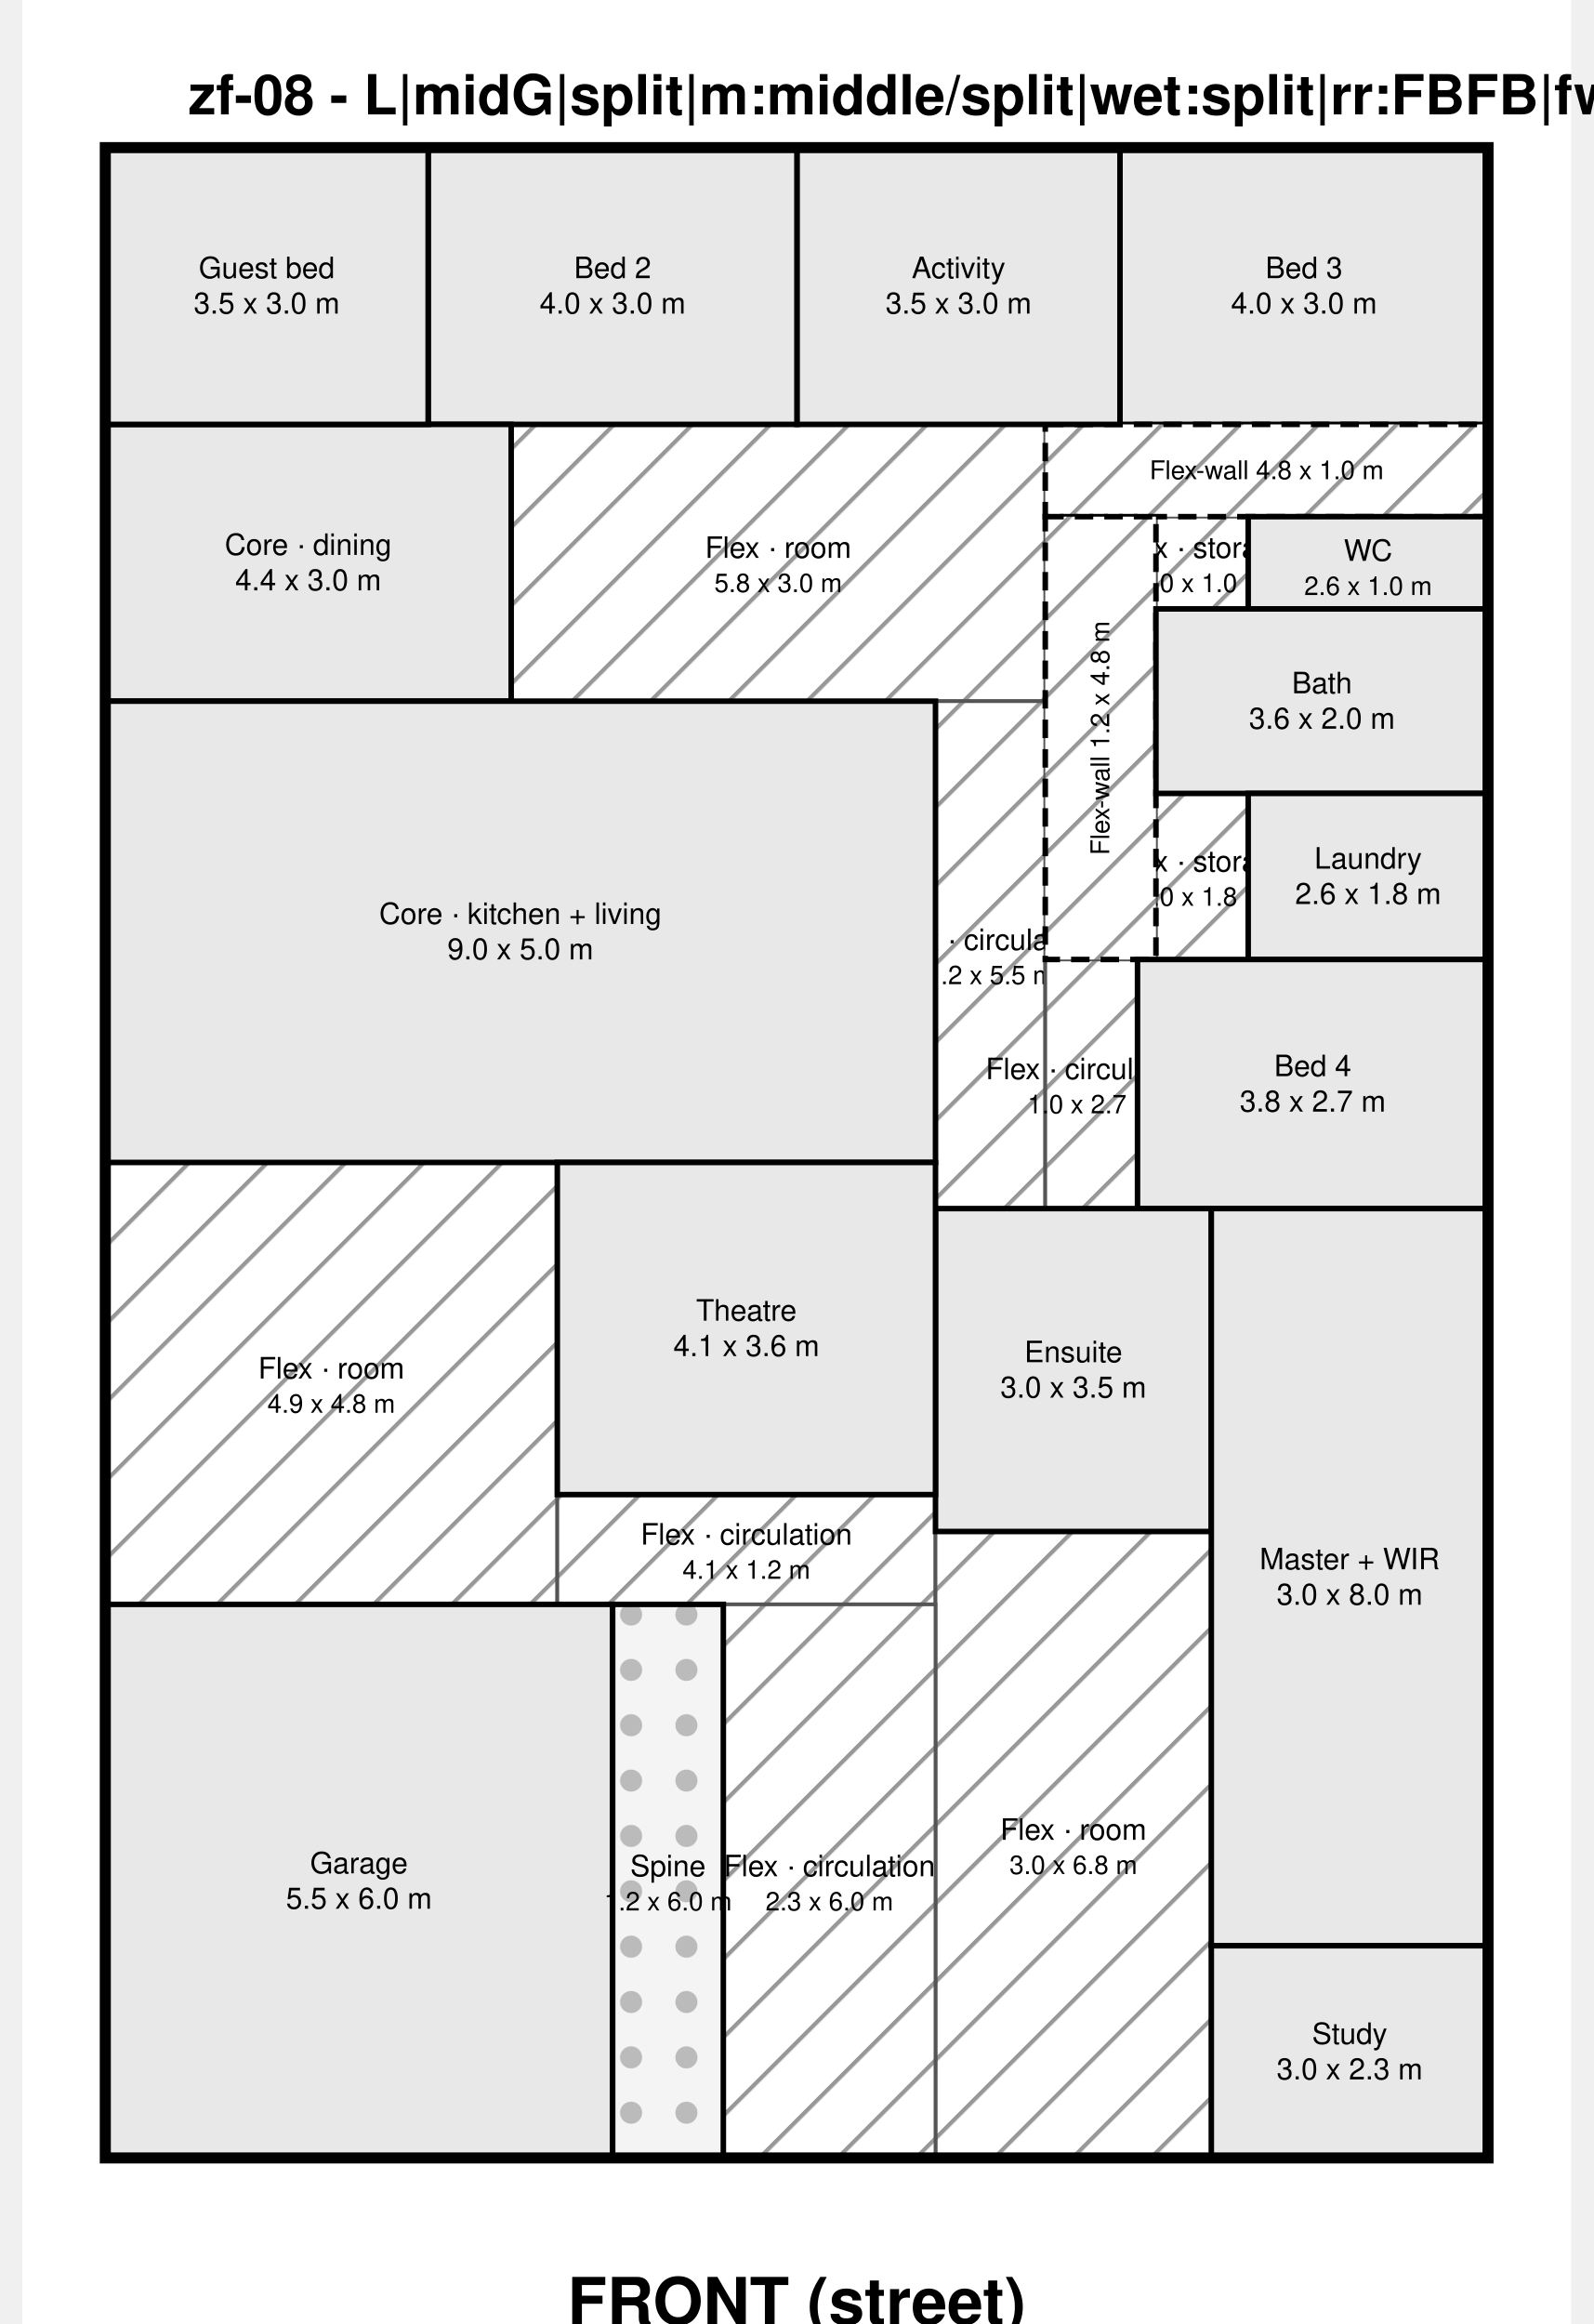
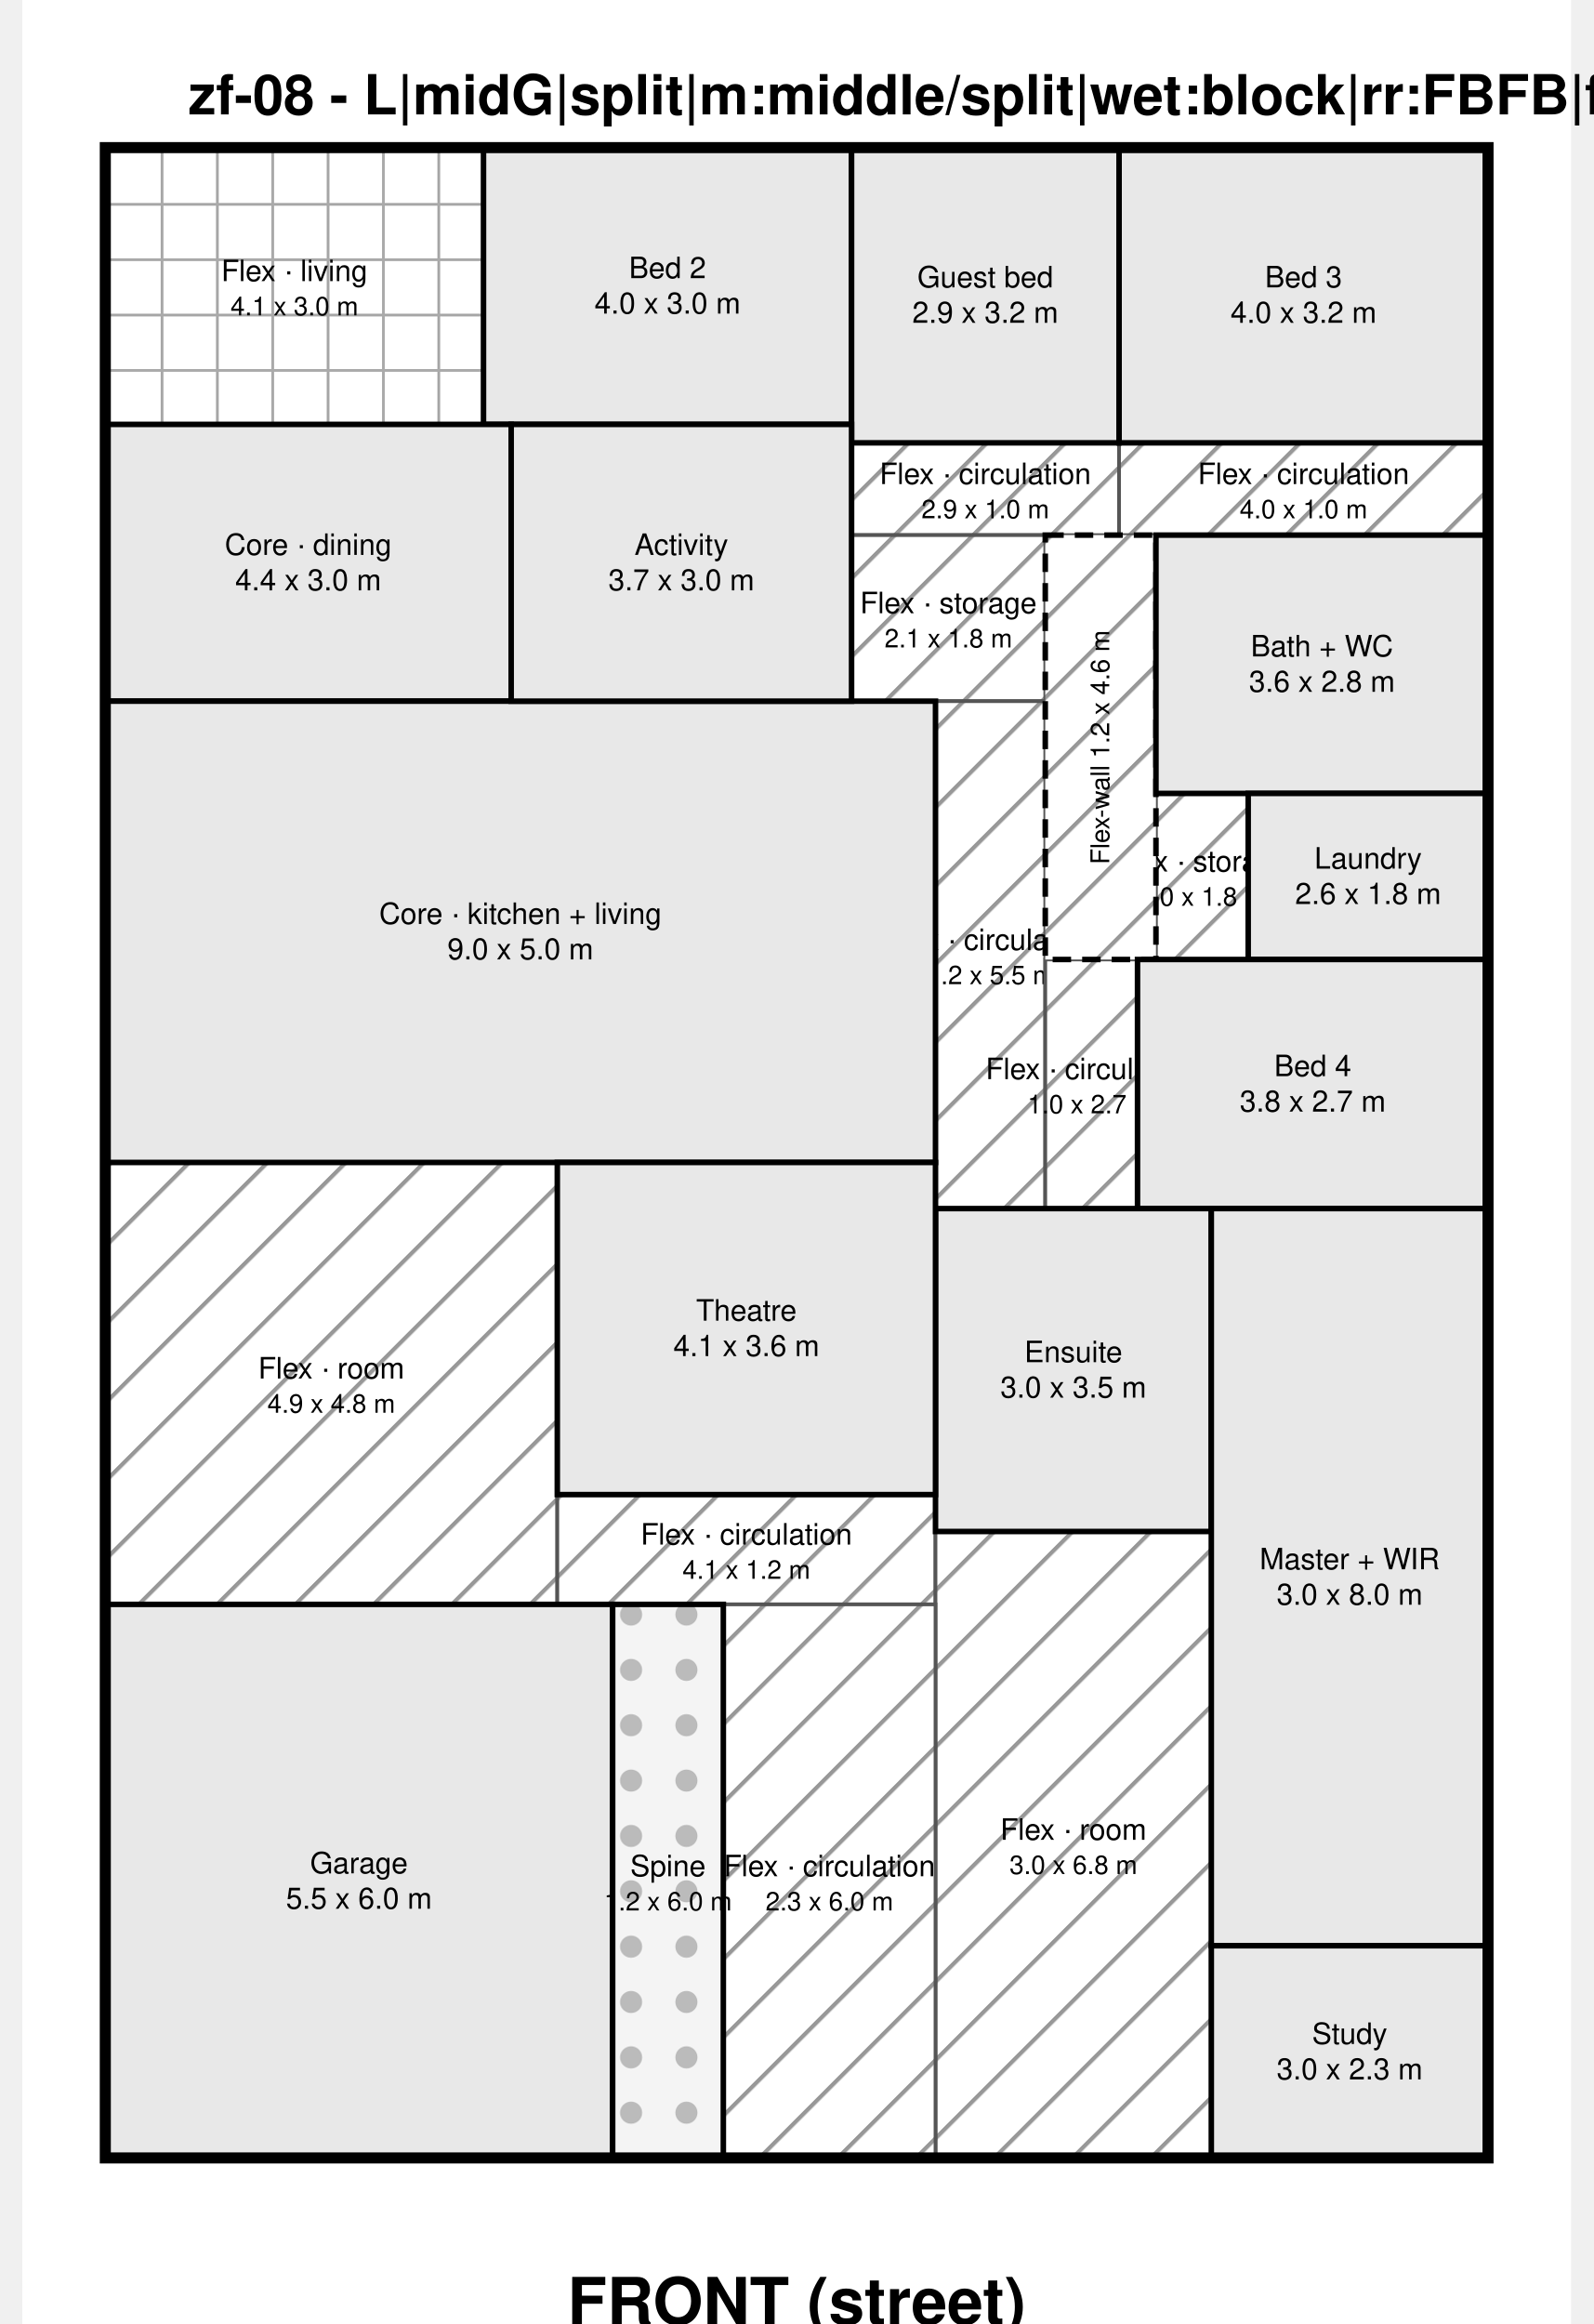
<svg xmlns="http://www.w3.org/2000/svg" width="840" height="1225" viewBox="-900 -1600 16790 25190" font-family="Helvetica, Arial, sans-serif" fill="#000">
  <defs>
    <pattern id="hatch" width="600" height="600" patternUnits="userSpaceOnUse" patternTransform="rotate(45)">
      <rect width="600" height="600" fill="#ffffff" />
      <line x1="0" y1="0" x2="0" y2="600" stroke="#999" stroke-width="90" />
    </pattern>
    <pattern id="hatch2" width="500" height="500" patternUnits="userSpaceOnUse" patternTransform="rotate(-45)">
      <rect width="500" height="500" fill="#ffffff" />
      <line x1="0" y1="0" x2="0" y2="500" stroke="#666" stroke-width="70" />
    </pattern>
+     <pattern id="hatch3" width="600" height="600" patternUnits="userSpaceOnUse">
+       <rect width="600" height="600" fill="#ffffff" />
+       <line x1="0" y1="0" x2="0" y2="600" stroke="#aaa" stroke-width="60" />
+       <line x1="0" y1="0" x2="600" y2="0" stroke="#aaa" stroke-width="60" />
+     </pattern>
    <pattern id="dots" width="600" height="600" patternUnits="userSpaceOnUse">
      <rect width="600" height="600" fill="#f4f4f4" />
      <circle cx="300" cy="300" r="120" fill="#bbb" />
    </pattern>
  </defs>
  <rect x="-900" y="-1600" width="16790" height="25190" fill="#ffffff" />
-   <text x="900" y="-360" font-size="600" font-weight="bold">zf-08 - L|midG|split|m:middle/split|wet:split|rr:FBFB|fw|v2 - matches the target</text>
+   <text x="900" y="-360" font-size="600" font-weight="bold">zf-08 - L|midG|split|m:middle/split|wet:block|rr:FBFB|fw|v3 - matches the target</text>
  <g>
-     <rect x="4400" y="3000" width="5790" height="3000" fill="url(#hatch)" stroke="#555" stroke-width="40" />
-     <text x="7295" y="4340" font-size="320" text-anchor="middle" dominant-baseline="middle">Flex · room</text>
-     <text x="7295" y="4724" font-size="280" text-anchor="middle" dominant-baseline="middle">5.8 x 3.0 m</text>
+     <rect x="0" y="0" width="4100" height="3000" fill="url(#hatch3)" stroke="#555" stroke-width="40" />
+     <text x="2050" y="1340" font-size="320" text-anchor="middle" dominant-baseline="middle">Flex · living</text>
+     <text x="2050" y="1724" font-size="280" text-anchor="middle" dominant-baseline="middle">4.1 x 3.0 m</text>
  </g>
  <g>
-     <rect x="11390" y="4000" width="1000" height="1000" fill="url(#hatch)" stroke="#555" stroke-width="40" />
-     <text x="11890" y="4340" font-size="320" text-anchor="middle" dominant-baseline="middle">Flex · storage</text>
-     <text x="11890" y="4724" font-size="280" text-anchor="middle" dominant-baseline="middle">1.0 x 1.0 m</text>
+     <rect x="8090" y="3200" width="2900" height="1000" fill="url(#hatch)" stroke="#555" stroke-width="40" />
+     <text x="9540" y="3540" font-size="320" text-anchor="middle" dominant-baseline="middle">Flex · circulation</text>
+     <text x="9540" y="3924" font-size="280" text-anchor="middle" dominant-baseline="middle">2.9 x 1.0 m</text>
+   </g>
+   <g>
+     <rect x="10990" y="3200" width="4000" height="1000" fill="url(#hatch)" stroke="#555" stroke-width="40" />
+     <text x="12990" y="3540" font-size="320" text-anchor="middle" dominant-baseline="middle">Flex · circulation</text>
+     <text x="12990" y="3924" font-size="280" text-anchor="middle" dominant-baseline="middle">4.0 x 1.0 m</text>
+   </g>
+   <g>
+     <rect x="8090" y="4200" width="2100" height="1800" fill="url(#hatch)" stroke="#555" stroke-width="40" />
+     <text x="9140" y="4940" font-size="320" text-anchor="middle" dominant-baseline="middle">Flex · storage</text>
+     <text x="9140" y="5324" font-size="280" text-anchor="middle" dominant-baseline="middle">2.1 x 1.8 m</text>
  </g>
  <g>
    <rect x="9000" y="6000" width="1190" height="5500" fill="url(#hatch)" stroke="#555" stroke-width="40" />
    <text x="9595" y="8590" font-size="320" text-anchor="middle" dominant-baseline="middle">Flex · circulation</text>
    <text x="9595" y="8974" font-size="280" text-anchor="middle" dominant-baseline="middle">1.2 x 5.5 m</text>
  </g>
  <g>
    <rect x="11390" y="7000" width="1000" height="1800" fill="url(#hatch)" stroke="#555" stroke-width="40" />
    <text x="11890" y="7740" font-size="320" text-anchor="middle" dominant-baseline="middle">Flex · storage</text>
    <text x="11890" y="8124" font-size="280" text-anchor="middle" dominant-baseline="middle">1.0 x 1.8 m</text>
  </g>
  <g>
    <rect x="10190" y="8800" width="1000" height="2700" fill="url(#hatch)" stroke="#555" stroke-width="40" />
    <text x="10690" y="9990" font-size="320" text-anchor="middle" dominant-baseline="middle">Flex · circulation</text>
    <text x="10690" y="10374" font-size="280" text-anchor="middle" dominant-baseline="middle">1.0 x 2.7 m</text>
  </g>
  <g>
    <rect x="0" y="11000" width="4900" height="4790" fill="url(#hatch)" stroke="#555" stroke-width="40" />
    <text x="2450" y="13235" font-size="320" text-anchor="middle" dominant-baseline="middle">Flex · room</text>
    <text x="2450" y="13619" font-size="280" text-anchor="middle" dominant-baseline="middle">4.9 x 4.8 m</text>
  </g>
  <g>
    <rect x="4900" y="14600" width="4100" height="1190" fill="url(#hatch)" stroke="#555" stroke-width="40" />
    <text x="6950" y="15035" font-size="320" text-anchor="middle" dominant-baseline="middle">Flex · circulation</text>
    <text x="6950" y="15419" font-size="280" text-anchor="middle" dominant-baseline="middle">4.1 x 1.2 m</text>
  </g>
  <g>
    <rect x="9000" y="15000" width="2990" height="6790" fill="url(#hatch)" stroke="#555" stroke-width="40" />
    <text x="10495" y="18235" font-size="320" text-anchor="middle" dominant-baseline="middle">Flex · room</text>
    <text x="10495" y="18619" font-size="280" text-anchor="middle" dominant-baseline="middle">3.0 x 6.8 m</text>
  </g>
  <g>
    <rect x="6700" y="15790" width="2300" height="6000" fill="url(#hatch)" stroke="#555" stroke-width="40" />
    <text x="7850" y="18630" font-size="320" text-anchor="middle" dominant-baseline="middle">Flex · circulation</text>
    <text x="7850" y="19014" font-size="280" text-anchor="middle" dominant-baseline="middle">2.3 x 6.0 m</text>
  </g>
  <g>
-     <rect x="3500" y="0" width="4000" height="3000" fill="#e8e8e8" stroke="#000" stroke-width="60" />
-     <text x="5500" y="1308" font-size="320" text-anchor="middle" dominant-baseline="middle">Bed 2</text>
-     <text x="5500" y="1692" font-size="320" text-anchor="middle" dominant-baseline="middle">4.0 x 3.0 m</text>
+     <rect x="4100" y="0" width="3990" height="3000" fill="#e8e8e8" stroke="#000" stroke-width="60" />
+     <text x="6095" y="1308" font-size="320" text-anchor="middle" dominant-baseline="middle">Bed 2</text>
+     <text x="6095" y="1692" font-size="320" text-anchor="middle" dominant-baseline="middle">4.0 x 3.0 m</text>
  </g>
  <g>
-     <rect x="11000" y="0" width="3990" height="3000" fill="#e8e8e8" stroke="#000" stroke-width="60" />
-     <text x="12995" y="1308" font-size="320" text-anchor="middle" dominant-baseline="middle">Bed 3</text>
-     <text x="12995" y="1692" font-size="320" text-anchor="middle" dominant-baseline="middle">4.0 x 3.0 m</text>
+     <rect x="10990" y="0" width="4000" height="3200" fill="#e8e8e8" stroke="#000" stroke-width="60" />
+     <text x="12990" y="1408" font-size="320" text-anchor="middle" dominant-baseline="middle">Bed 3</text>
+     <text x="12990" y="1792" font-size="320" text-anchor="middle" dominant-baseline="middle">4.0 x 3.2 m</text>
  </g>
  <g>
    <rect x="0" y="3000" width="4400" height="3000" fill="#e8e8e8" stroke="#000" stroke-width="60" />
    <text x="2200" y="4308" font-size="320" text-anchor="middle" dominant-baseline="middle">Core · dining</text>
    <text x="2200" y="4692" font-size="320" text-anchor="middle" dominant-baseline="middle">4.4 x 3.0 m</text>
  </g>
  <g>
    <rect x="0" y="6000" width="9000" height="5000" fill="#e8e8e8" stroke="#000" stroke-width="60" />
    <text x="4500" y="8308" font-size="320" text-anchor="middle" dominant-baseline="middle">Core · kitchen + living</text>
    <text x="4500" y="8692" font-size="320" text-anchor="middle" dominant-baseline="middle">9.0 x 5.0 m</text>
  </g>
  <g>
    <rect x="0" y="15790" width="5500" height="6000" fill="#e8e8e8" stroke="#000" stroke-width="60" />
    <text x="2750" y="18598" font-size="320" text-anchor="middle" dominant-baseline="middle">Garage</text>
    <text x="2750" y="18982" font-size="320" text-anchor="middle" dominant-baseline="middle">5.5 x 6.0 m</text>
  </g>
  <g>
-     <rect x="10190" y="3000" width="4800" height="1000" fill="url(#hatch)" stroke="#000" stroke-width="60" stroke-dasharray="200 120" />
-     <text x="12590" y="3500" font-size="280" text-anchor="middle" dominant-baseline="middle">Flex-wall 4.8 x 1.0 m</text>
+     <rect x="10190" y="4200" width="1200" height="4600" fill="url(#hatch)" stroke="#000" stroke-width="60" stroke-dasharray="200 120" />
+     <text transform="translate(10790 6500) rotate(-90)" font-size="280" text-anchor="middle" dominant-baseline="middle">Flex-wall 1.2 x 4.6 m</text>
  </g>
  <g>
-     <rect x="10190" y="4000" width="1200" height="4800" fill="url(#hatch)" stroke="#000" stroke-width="60" stroke-dasharray="200 120" />
-     <text transform="translate(10790 6400) rotate(-90)" font-size="280" text-anchor="middle" dominant-baseline="middle">Flex-wall 1.2 x 4.8 m</text>
-   </g>
-   <g>
-     <rect x="12390" y="4000" width="2600" height="1000" fill="#e8e8e8" stroke="#000" stroke-width="60" />
-     <text x="13690" y="4372" font-size="320" text-anchor="middle" dominant-baseline="middle">WC</text>
-     <text x="13690" y="4756" font-size="280" text-anchor="middle" dominant-baseline="middle">2.6 x 1.0 m</text>
-   </g>
-   <g>
-     <rect x="11390" y="5000" width="3600" height="2000" fill="#e8e8e8" stroke="#000" stroke-width="60" />
-     <text x="13190" y="5808" font-size="320" text-anchor="middle" dominant-baseline="middle">Bath</text>
-     <text x="13190" y="6192" font-size="320" text-anchor="middle" dominant-baseline="middle">3.6 x 2.0 m</text>
+     <rect x="11390" y="4200" width="3600" height="2800" fill="#e8e8e8" stroke="#000" stroke-width="60" />
+     <text x="13190" y="5408" font-size="320" text-anchor="middle" dominant-baseline="middle">Bath + WC</text>
+     <text x="13190" y="5792" font-size="320" text-anchor="middle" dominant-baseline="middle">3.6 x 2.8 m</text>
  </g>
  <g>
    <rect x="12390" y="7000" width="2600" height="1800" fill="#e8e8e8" stroke="#000" stroke-width="60" />
    <text x="13690" y="7708" font-size="320" text-anchor="middle" dominant-baseline="middle">Laundry</text>
    <text x="13690" y="8092" font-size="320" text-anchor="middle" dominant-baseline="middle">2.6 x 1.8 m</text>
  </g>
  <g>
    <rect x="11190" y="8800" width="3800" height="2700" fill="#e8e8e8" stroke="#000" stroke-width="60" />
    <text x="13090" y="9958" font-size="320" text-anchor="middle" dominant-baseline="middle">Bed 4</text>
    <text x="13090" y="10342" font-size="320" text-anchor="middle" dominant-baseline="middle">3.8 x 2.7 m</text>
  </g>
  <g>
    <rect x="9000" y="11500" width="2990" height="3500" fill="#e8e8e8" stroke="#000" stroke-width="60" />
    <text x="10495" y="13058" font-size="320" text-anchor="middle" dominant-baseline="middle">Ensuite</text>
    <text x="10495" y="13442" font-size="320" text-anchor="middle" dominant-baseline="middle">3.0 x 3.5 m</text>
  </g>
  <g>
    <rect x="11990" y="11500" width="3000" height="7990" fill="#e8e8e8" stroke="#000" stroke-width="60" />
    <text x="13490" y="15303" font-size="320" text-anchor="middle" dominant-baseline="middle">Master + WIR</text>
    <text x="13490" y="15687" font-size="320" text-anchor="middle" dominant-baseline="middle">3.0 x 8.0 m</text>
  </g>
  <g>
    <rect x="4900" y="11000" width="4100" height="3600" fill="#e8e8e8" stroke="#000" stroke-width="60" />
    <text x="6950" y="12608" font-size="320" text-anchor="middle" dominant-baseline="middle">Theatre</text>
    <text x="6950" y="12992" font-size="320" text-anchor="middle" dominant-baseline="middle">4.1 x 3.6 m</text>
  </g>
  <g>
-     <rect x="0" y="0" width="3500" height="3000" fill="#e8e8e8" stroke="#000" stroke-width="60" />
-     <text x="1750" y="1308" font-size="320" text-anchor="middle" dominant-baseline="middle">Guest bed</text>
-     <text x="1750" y="1692" font-size="320" text-anchor="middle" dominant-baseline="middle">3.5 x 3.0 m</text>
+     <rect x="8090" y="0" width="2900" height="3200" fill="#e8e8e8" stroke="#000" stroke-width="60" />
+     <text x="9540" y="1408" font-size="320" text-anchor="middle" dominant-baseline="middle">Guest bed</text>
+     <text x="9540" y="1792" font-size="320" text-anchor="middle" dominant-baseline="middle">2.9 x 3.2 m</text>
  </g>
  <g>
-     <rect x="7500" y="0" width="3500" height="3000" fill="#e8e8e8" stroke="#000" stroke-width="60" />
-     <text x="9250" y="1308" font-size="320" text-anchor="middle" dominant-baseline="middle">Activity</text>
-     <text x="9250" y="1692" font-size="320" text-anchor="middle" dominant-baseline="middle">3.5 x 3.0 m</text>
+     <rect x="4400" y="3000" width="3690" height="3000" fill="#e8e8e8" stroke="#000" stroke-width="60" />
+     <text x="6245" y="4308" font-size="320" text-anchor="middle" dominant-baseline="middle">Activity</text>
+     <text x="6245" y="4692" font-size="320" text-anchor="middle" dominant-baseline="middle">3.7 x 3.0 m</text>
  </g>
  <g>
    <rect x="11990" y="19490" width="3000" height="2300" fill="#e8e8e8" stroke="#000" stroke-width="60" />
    <text x="13490" y="20448" font-size="320" text-anchor="middle" dominant-baseline="middle">Study</text>
    <text x="13490" y="20832" font-size="320" text-anchor="middle" dominant-baseline="middle">3.0 x 2.3 m</text>
  </g>
  <g>
    <rect x="5500" y="15790" width="1200" height="6000" fill="url(#dots)" stroke="#000" stroke-width="60" />
    <text x="6100" y="18630" font-size="320" text-anchor="middle" dominant-baseline="middle">Spine</text>
    <text x="6100" y="19014" font-size="280" text-anchor="middle" dominant-baseline="middle">1.2 x 6.0 m</text>
  </g>
  <rect x="0" y="0" width="14990" height="21790" fill="none" stroke="#000" stroke-width="120" />
  <text x="7495" y="23590" font-size="700" text-anchor="middle" font-weight="bold">FRONT (street)</text>
</svg>
